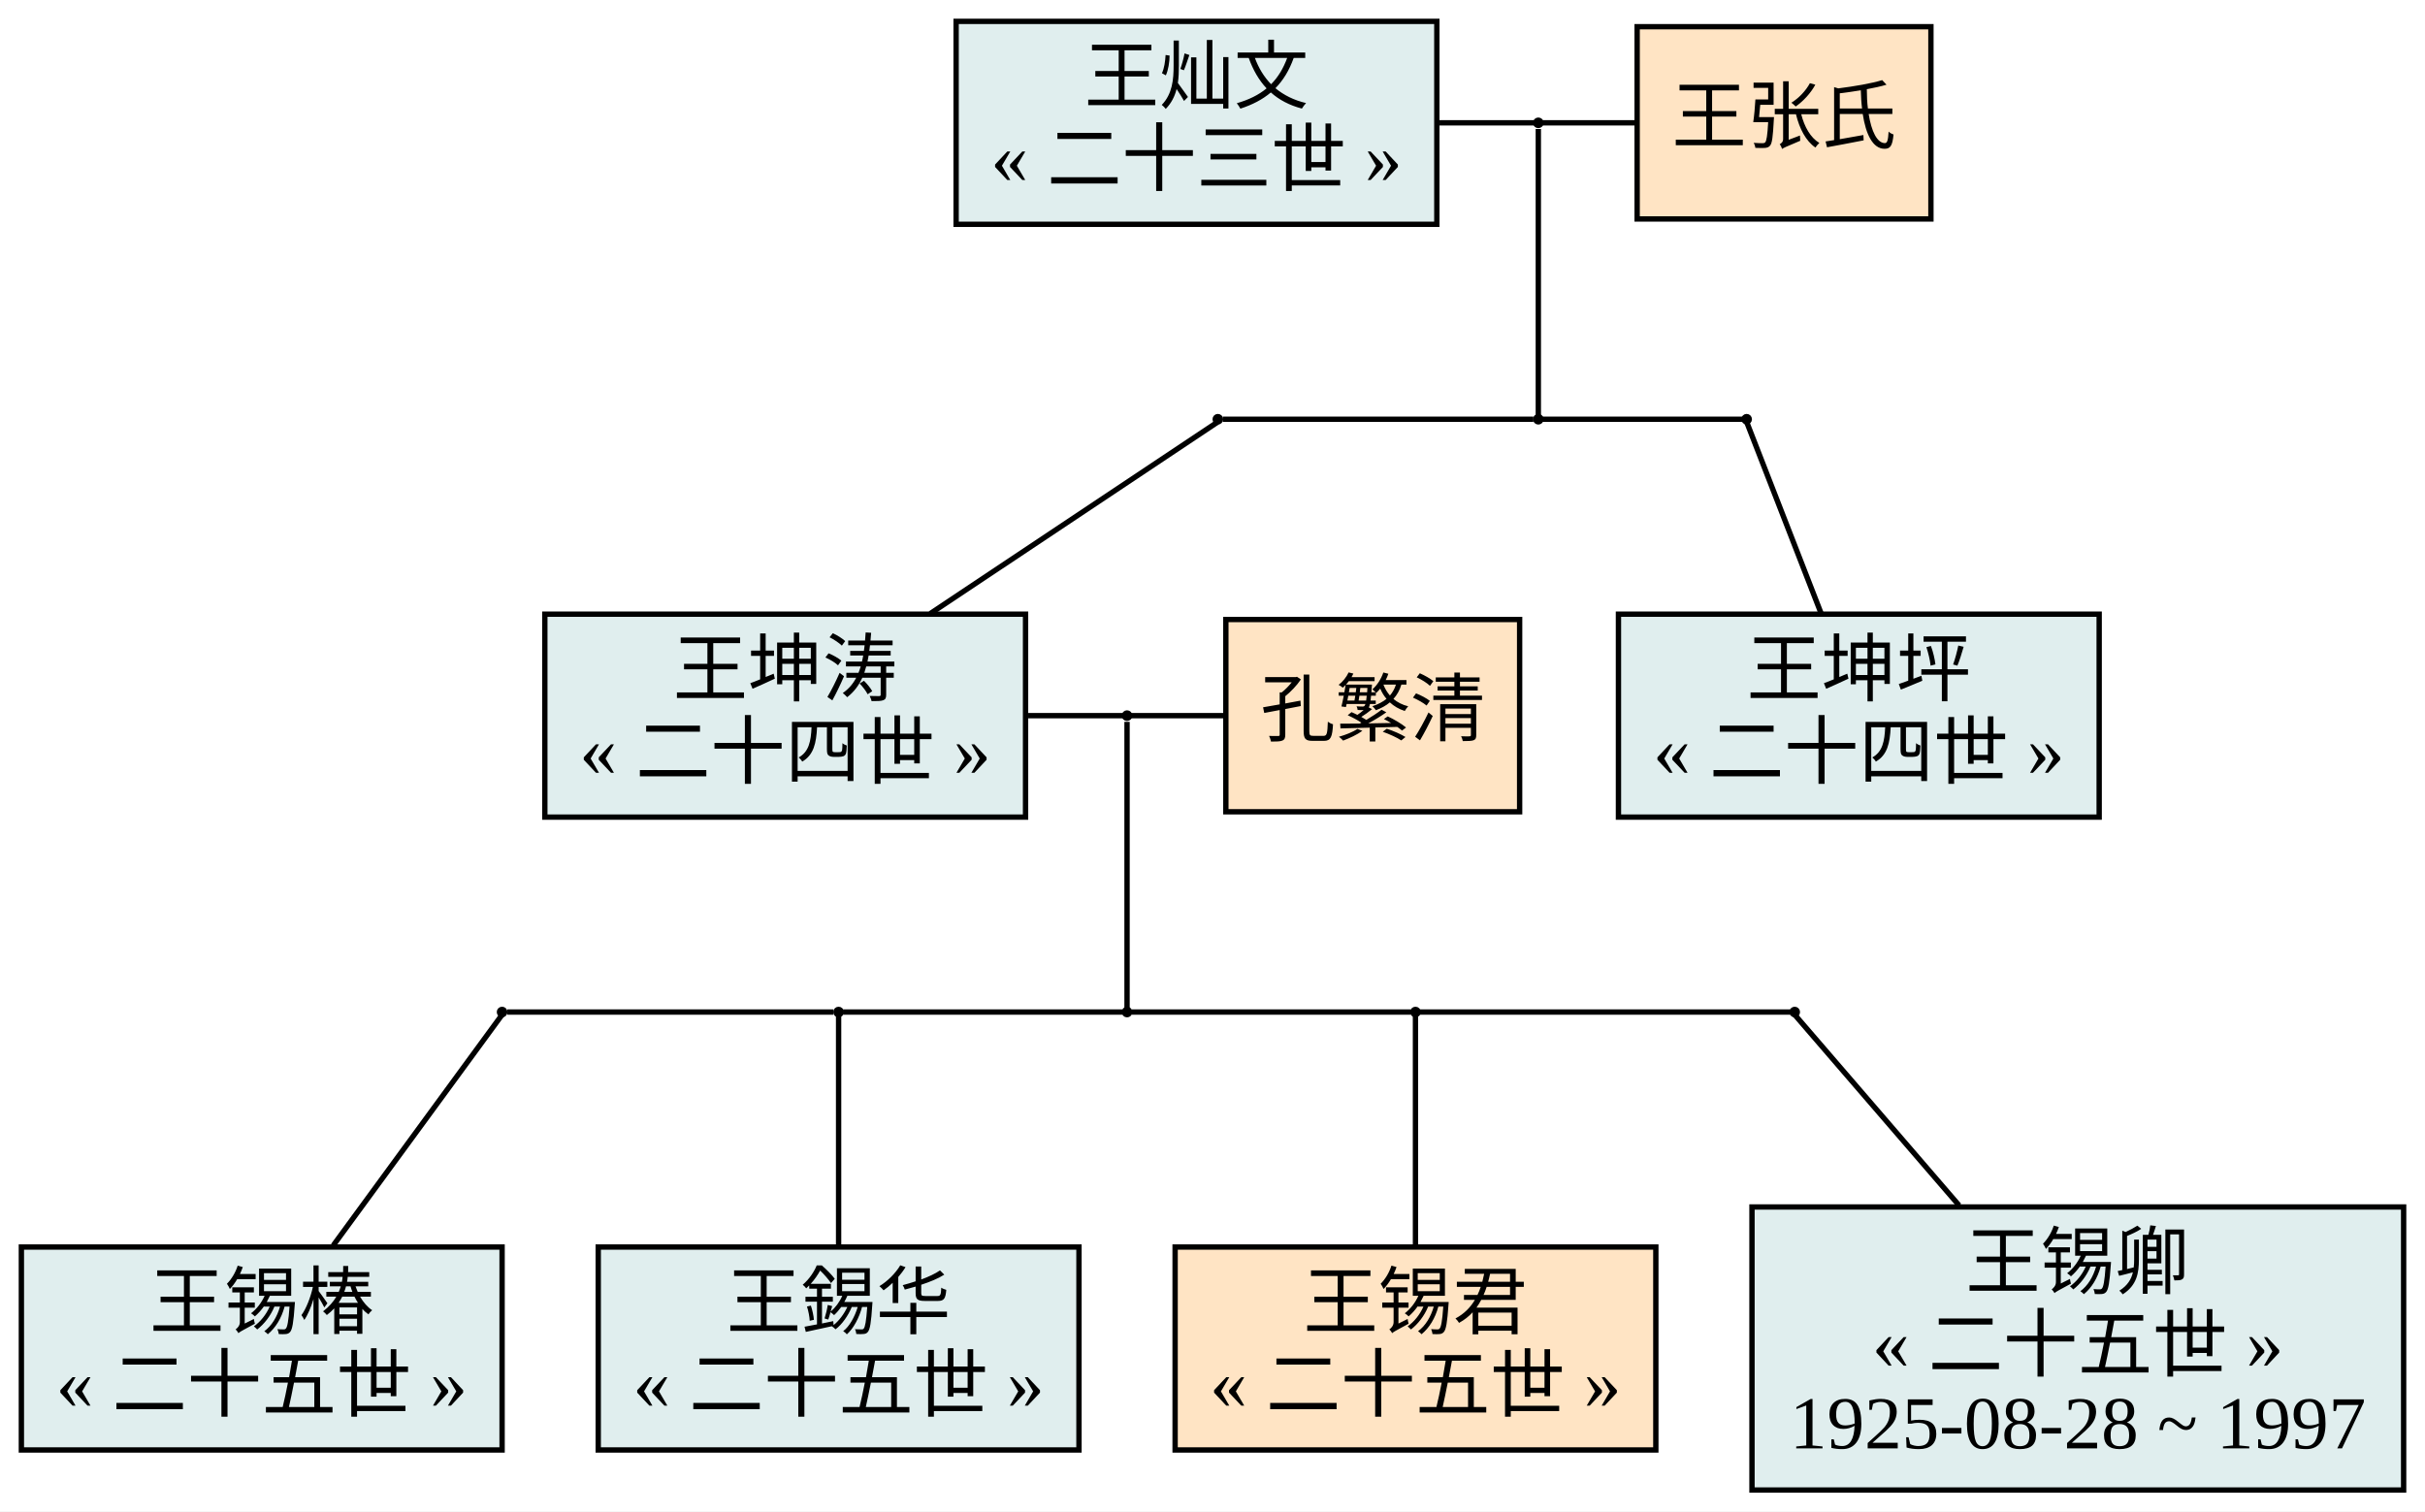
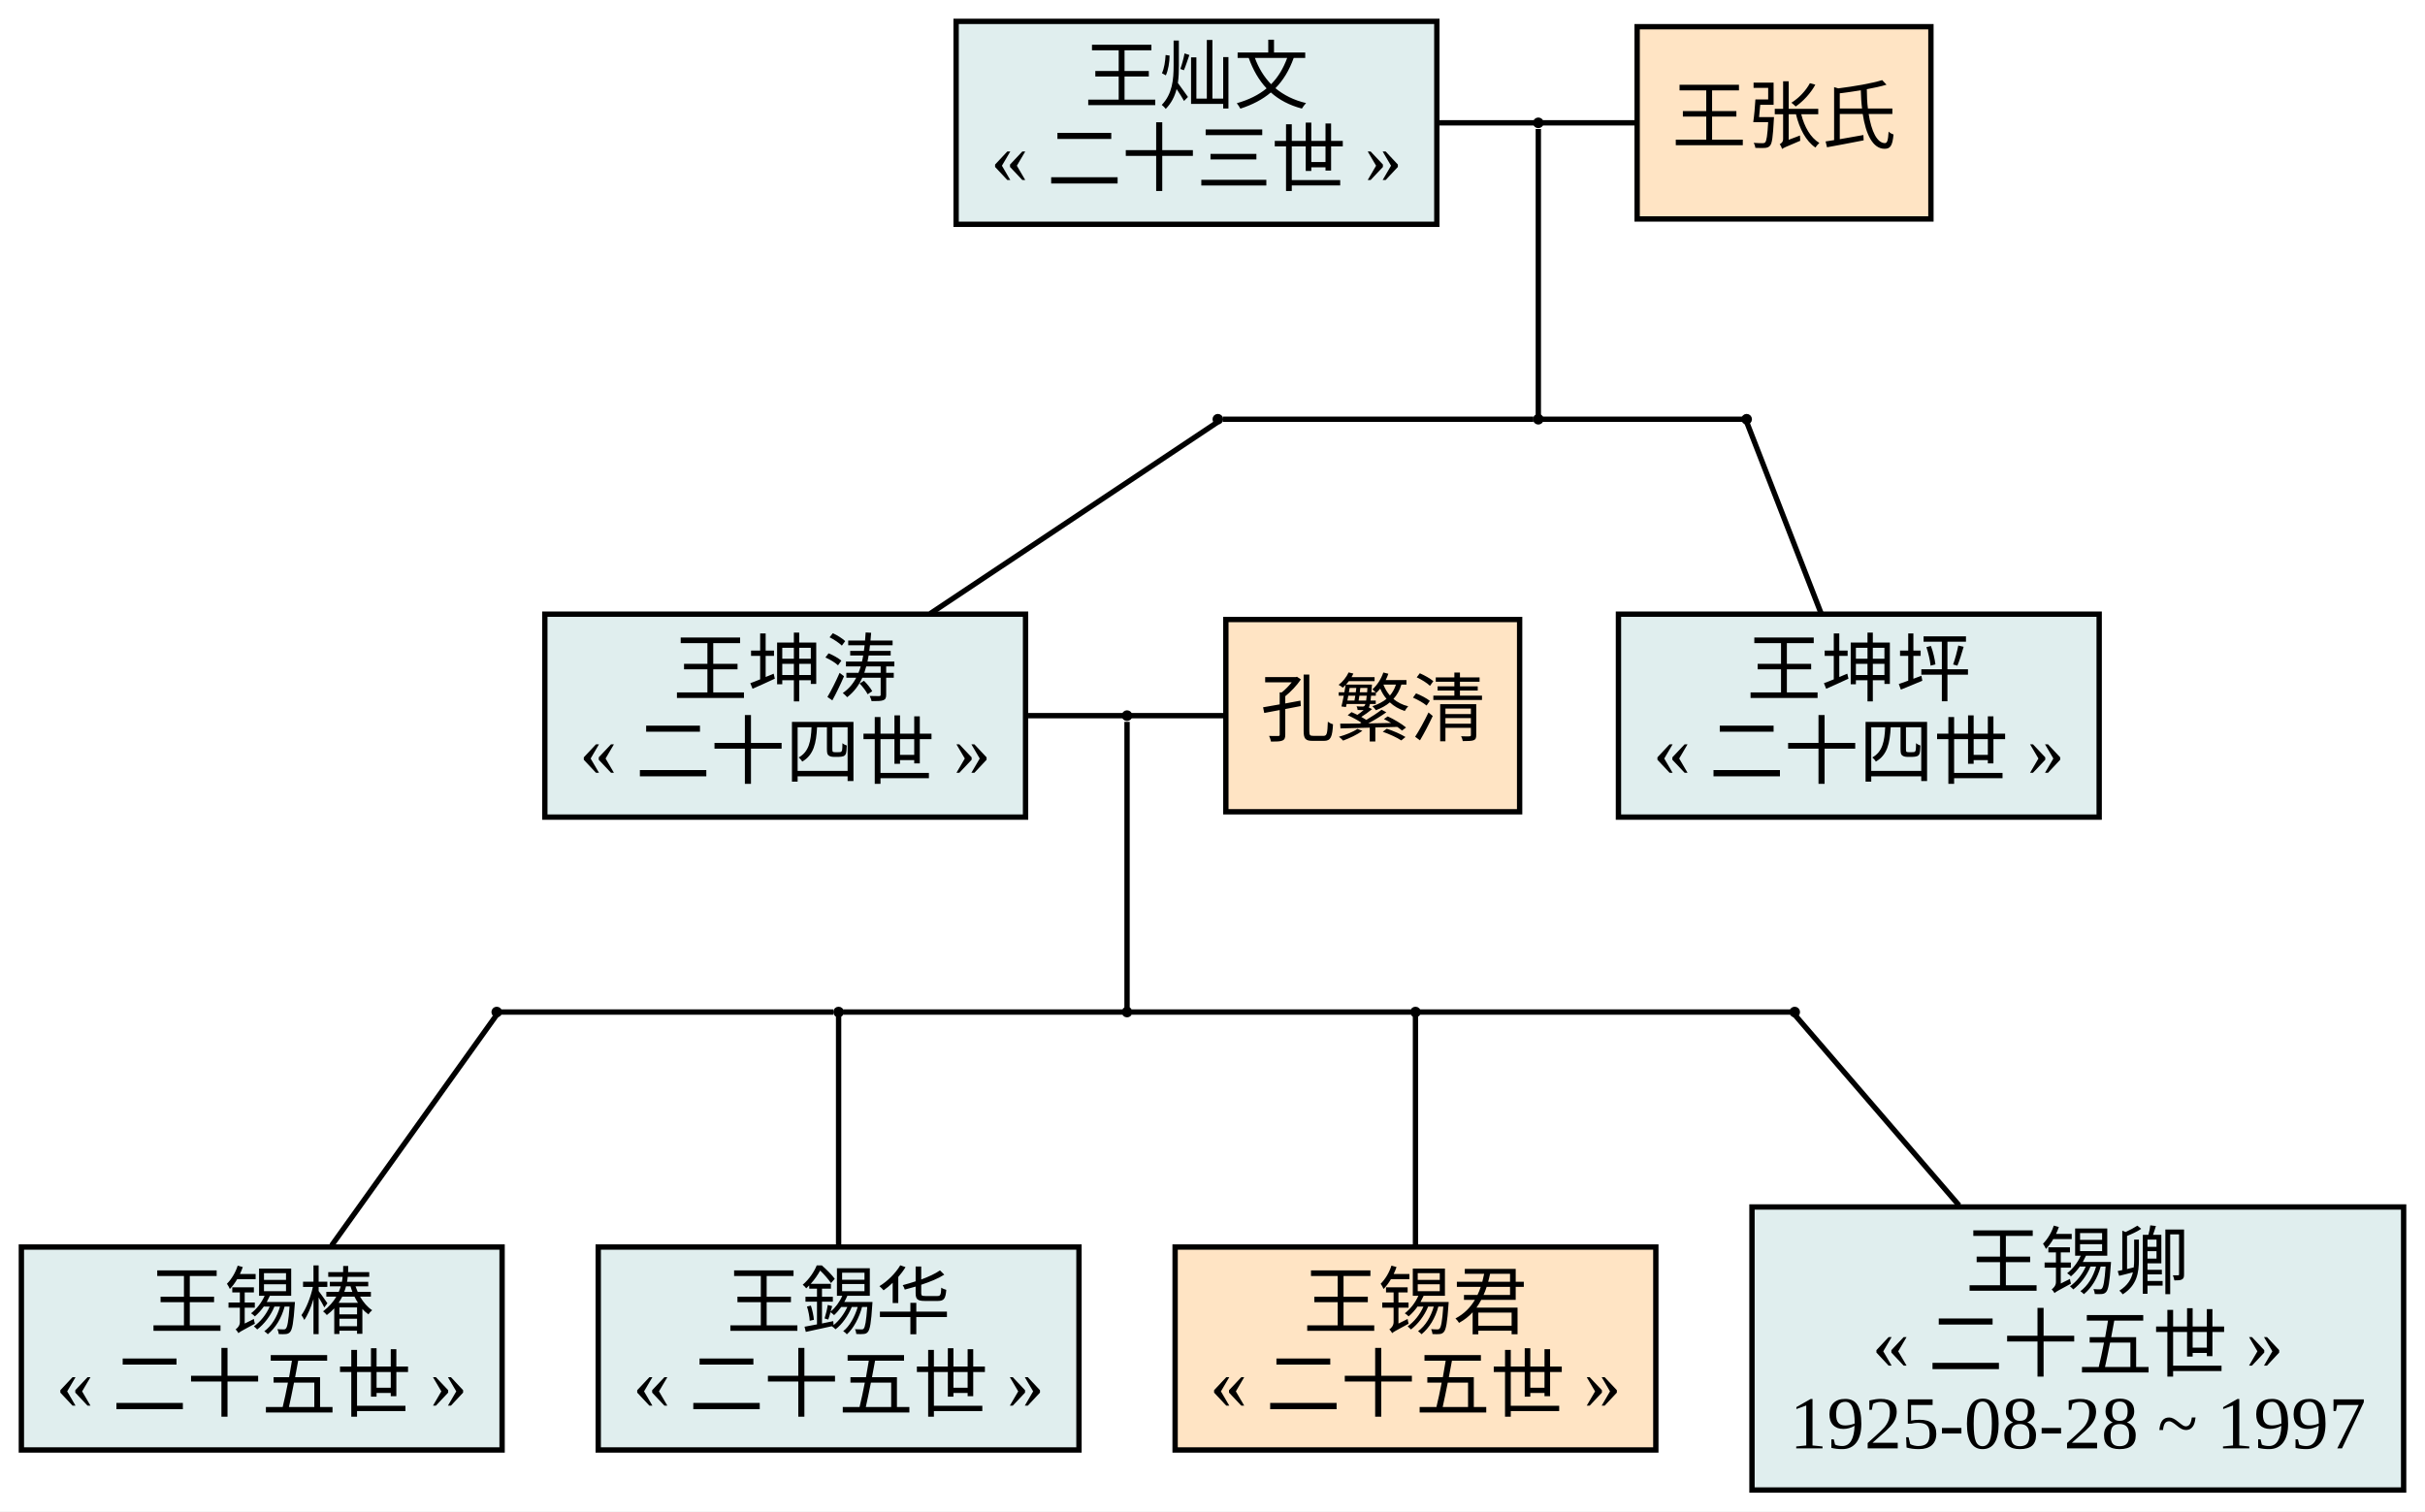
<svg xmlns="http://www.w3.org/2000/svg" width="454pt" height="283pt" viewBox="0.00 0.00 454.00 283.00">
  <g id="graph0" class="graph" transform="scale(1 1) rotate(0) translate(4 279)">
    <polygon fill="white" stroke="none" points="-4,4 -4,-279 450,-279 450,4 -4,4" />
    <g id="node1" class="node">
+       <polygon fill="#e0eeee" stroke="black" points="265,-275 175,-275 175,-237 265,-237 265,-275" />
+       <text text-anchor="middle" x="220" y="-259.8" font-family="Times New Roman,serif" font-size="14.00">王灿文</text>
+       <text text-anchor="middle" x="220" y="-244.8" font-family="Times New Roman,serif" font-size="14.00">« 二十三世 »</text>
+     </g>
+     <g id="node10" class="node">
+       <ellipse fill="none" stroke="black" cx="284" cy="-256" rx="0.5" ry="0.5" />
+     </g>
+     <g id="edge1" class="edge">
+       <path fill="none" stroke="black" d="M265.5,-256C271.474,-256 277.448,-256 283.422,-256" />
+     </g>
+     <g id="node2" class="node">
      <polygon fill="#e0eeee" stroke="black" points="446,-53 324,-53 324,-0 446,-0 446,-53" />
      <text text-anchor="middle" x="385" y="-37.8" font-family="Times New Roman,serif" font-size="14.00">王锡卿</text>
      <text text-anchor="middle" x="385" y="-22.8" font-family="Times New Roman,serif" font-size="14.00">« 二十五世 »</text>
      <text text-anchor="middle" x="385" y="-7.8" font-family="Times New Roman,serif" font-size="14.00">1925-08-28 ~ 1997</text>
    </g>
-     <g id="node2" class="node">
+     <g id="node3" class="node">
+       <polygon fill="#e0eeee" stroke="black" points="389,-164 299,-164 299,-126 389,-126 389,-164" />
+       <text text-anchor="middle" x="344" y="-148.8" font-family="Times New Roman,serif" font-size="14.00">王坤坪</text>
+       <text text-anchor="middle" x="344" y="-133.8" font-family="Times New Roman,serif" font-size="14.00">« 二十四世 »</text>
+     </g>
+     <g id="node4" class="node">
+       <polygon fill="bisque" stroke="black" points="357.5,-274 302.5,-274 302.5,-238 357.5,-238 357.5,-274" />
+       <text text-anchor="middle" x="330" y="-252.3" font-family="Times New Roman,serif" font-size="14.00">王张氏</text>
+     </g>
+     <g id="node5" class="node">
+       <polygon fill="bisque" stroke="black" points="280.5,-163 225.5,-163 225.5,-127 280.5,-127 280.5,-163" />
+       <text text-anchor="middle" x="253" y="-141.3" font-family="Times New Roman,serif" font-size="14.00">孔繁清</text>
+     </g>
+     <g id="node6" class="node">
      <polygon fill="#e0eeee" stroke="black" points="188,-164 98,-164 98,-126 188,-126 188,-164" />
      <text text-anchor="middle" x="143" y="-148.8" font-family="Times New Roman,serif" font-size="14.00">王坤涛</text>
      <text text-anchor="middle" x="143" y="-133.8" font-family="Times New Roman,serif" font-size="14.00">« 二十四世 »</text>
    </g>
    <g id="node14" class="node">
      <ellipse fill="none" stroke="black" cx="207" cy="-145" rx="0.5" ry="0.5" />
    </g>
    <g id="edge8" class="edge">
      <path fill="none" stroke="black" d="M188.5,-145C194.474,-145 200.448,-145 206.422,-145" />
    </g>
-     <g id="node3" class="node">
-       <polygon fill="bisque" stroke="black" points="357.5,-274 302.5,-274 302.5,-238 357.5,-238 357.5,-274" />
-       <text text-anchor="middle" x="330" y="-252.3" font-family="Times New Roman,serif" font-size="14.00">王张氏</text>
+     <g id="node7" class="node">
+       <polygon fill="#e0eeee" stroke="black" points="90,-45.5 0,-45.5 0,-7.5 90,-7.5 90,-45.5" />
+       <text text-anchor="middle" x="45" y="-30.3" font-family="Times New Roman,serif" font-size="14.00">王锡椿</text>
+       <text text-anchor="middle" x="45" y="-15.3" font-family="Times New Roman,serif" font-size="14.00">« 二十五世 »</text>
    </g>
-     <g id="node4" class="node">
-       <polygon fill="#e0eeee" stroke="black" points="265,-275 175,-275 175,-237 265,-237 265,-275" />
-       <text text-anchor="middle" x="220" y="-259.8" font-family="Times New Roman,serif" font-size="14.00">王灿文</text>
-       <text text-anchor="middle" x="220" y="-244.8" font-family="Times New Roman,serif" font-size="14.00">« 二十三世 »</text>
-     </g>
-     <g id="node10" class="node">
-       <ellipse fill="none" stroke="black" cx="284" cy="-256" rx="0.5" ry="0.5" />
-     </g>
-     <g id="edge1" class="edge">
-       <path fill="none" stroke="black" d="M265.5,-256C271.474,-256 277.448,-256 283.422,-256" />
-     </g>
-     <g id="node5" class="node">
-       <polygon fill="#e0eeee" stroke="black" points="389,-164 299,-164 299,-126 389,-126 389,-164" />
-       <text text-anchor="middle" x="344" y="-148.8" font-family="Times New Roman,serif" font-size="14.00">王坤坪</text>
-       <text text-anchor="middle" x="344" y="-133.8" font-family="Times New Roman,serif" font-size="14.00">« 二十四世 »</text>
-     </g>
-     <g id="node6" class="node">
-       <polygon fill="bisque" stroke="black" points="306,-45.5 216,-45.5 216,-7.5 306,-7.5 306,-45.5" />
-       <text text-anchor="middle" x="261" y="-30.3" font-family="Times New Roman,serif" font-size="14.00">王锡君</text>
-       <text text-anchor="middle" x="261" y="-15.3" font-family="Times New Roman,serif" font-size="14.00">« 二十五世 »</text>
-     </g>
-     <g id="node7" class="node">
+     <g id="node9" class="node">
      <polygon fill="#e0eeee" stroke="black" points="198,-45.5 108,-45.5 108,-7.5 198,-7.5 198,-45.5" />
      <text text-anchor="middle" x="153" y="-30.3" font-family="Times New Roman,serif" font-size="14.00">王錫华</text>
      <text text-anchor="middle" x="153" y="-15.3" font-family="Times New Roman,serif" font-size="14.00">« 二十五世 »</text>
    </g>
    <g id="node8" class="node">
-       <polygon fill="#e0eeee" stroke="black" points="90,-45.5 0,-45.5 0,-7.5 90,-7.5 90,-45.5" />
-       <text text-anchor="middle" x="45" y="-30.3" font-family="Times New Roman,serif" font-size="14.00">王锡椿</text>
-       <text text-anchor="middle" x="45" y="-15.3" font-family="Times New Roman,serif" font-size="14.00">« 二十五世 »</text>
-     </g>
-     <g id="node9" class="node">
-       <polygon fill="bisque" stroke="black" points="280.5,-163 225.5,-163 225.5,-127 280.5,-127 280.5,-163" />
-       <text text-anchor="middle" x="253" y="-141.3" font-family="Times New Roman,serif" font-size="14.00">孔繁清</text>
+       <polygon fill="bisque" stroke="black" points="306,-45.5 216,-45.5 216,-7.5 306,-7.5 306,-45.5" />
+       <text text-anchor="middle" x="261" y="-30.3" font-family="Times New Roman,serif" font-size="14.00">王锡君</text>
+       <text text-anchor="middle" x="261" y="-15.3" font-family="Times New Roman,serif" font-size="14.00">« 二十五世 »</text>
    </g>
    <g id="edge2" class="edge">
      <path fill="none" stroke="black" d="M284.719,-256C290.615,-256 296.511,-256 302.407,-256" />
    </g>
    <g id="node12" class="node">
      <ellipse fill="none" stroke="black" cx="284" cy="-200.5" rx="0.5" ry="0.5" />
    </g>
    <g id="edge5" class="edge">
      <path fill="none" stroke="black" d="M284,-254.845C284,-251.777 284,-204.121 284,-201.145" />
    </g>
    <g id="node11" class="node">
      <ellipse fill="none" stroke="black" cx="224" cy="-200.5" rx="0.5" ry="0.5" />
    </g>
    <g id="edge6" class="edge">
      <path fill="none" stroke="black" d="M223.941,-199.961C222.456,-198.971 193.097,-179.398 170.162,-164.108" />
    </g>
    <g id="edge3" class="edge">
      <path fill="none" stroke="black" d="M224.938,-200.5C244.317,-200.5 263.697,-200.5 283.077,-200.5" />
    </g>
    <g id="node13" class="node">
      <ellipse fill="none" stroke="black" cx="323" cy="-200.5" rx="0.5" ry="0.5" />
    </g>
    <g id="edge4" class="edge">
      <path fill="none" stroke="black" d="M284.609,-200.5C297.206,-200.5 309.803,-200.5 322.4,-200.5" />
    </g>
    <g id="edge7" class="edge">
      <path fill="none" stroke="black" d="M323.06,-199.845C323.796,-197.952 331.132,-179.089 336.916,-164.216" />
    </g>
    <g id="edge9" class="edge">
      <path fill="none" stroke="black" d="M207.719,-145C213.615,-145 219.511,-145 225.407,-145" />
    </g>
    <g id="node17" class="node">
      <ellipse fill="none" stroke="black" cx="207" cy="-89.5" rx="0.5" ry="0.5" />
    </g>
    <g id="edge15" class="edge">
      <path fill="none" stroke="black" d="M207,-143.845C207,-140.777 207,-93.121 207,-90.145" />
    </g>
    <g id="node15" class="node">
-       <ellipse fill="none" stroke="black" cx="90" cy="-89.5" rx="0.5" ry="0.5" />
+       <ellipse fill="none" stroke="black" cx="89" cy="-89.5" rx="0.5" ry="0.5" />
    </g>
    <g id="edge16" class="edge">
-       <path fill="none" stroke="black" d="M89.967,-88.955C89.105,-87.777 71.327,-63.48 58.387,-45.796" />
+       <path fill="none" stroke="black" d="M88.968,-88.955C88.125,-87.777 70.742,-63.48 58.09,-45.796" />
    </g>
    <g id="node16" class="node">
      <ellipse fill="none" stroke="black" cx="153" cy="-89.5" rx="0.5" ry="0.5" />
    </g>
    <g id="edge11" class="edge">
-       <path fill="none" stroke="black" d="M90.984,-89.5C111.333,-89.5 131.682,-89.5 152.031,-89.5" />
+       <path fill="none" stroke="black" d="M89.5,-89.5C110.336,-89.5 131.172,-89.5 152.008,-89.5" />
    </g>
    <g id="edge17" class="edge">
      <path fill="none" stroke="black" d="M153,-88.955C153,-87.777 153,-63.48 153,-45.796" />
    </g>
    <g id="edge12" class="edge">
      <path fill="none" stroke="black" d="M153.844,-89.5C171.286,-89.5 188.728,-89.5 206.169,-89.5" />
    </g>
    <g id="node18" class="node">
      <ellipse fill="none" stroke="black" cx="261" cy="-89.5" rx="0.5" ry="0.5" />
    </g>
    <g id="edge13" class="edge">
      <path fill="none" stroke="black" d="M207.844,-89.5C225.286,-89.5 242.728,-89.5 260.169,-89.5" />
    </g>
    <g id="edge18" class="edge">
      <path fill="none" stroke="black" d="M261,-88.955C261,-87.777 261,-63.48 261,-45.796" />
    </g>
    <g id="node19" class="node">
      <ellipse fill="none" stroke="black" cx="332" cy="-89.5" rx="0.5" ry="0.5" />
    </g>
    <g id="edge14" class="edge">
      <path fill="none" stroke="black" d="M261.555,-89.5C284.853,-89.5 308.151,-89.5 331.45,-89.5" />
    </g>
    <g id="edge19" class="edge">
      <path fill="none" stroke="black" d="M332.038,-88.955C332.916,-87.937 348.673,-69.653 362.773,-53.292" />
    </g>
  </g>
</svg>
